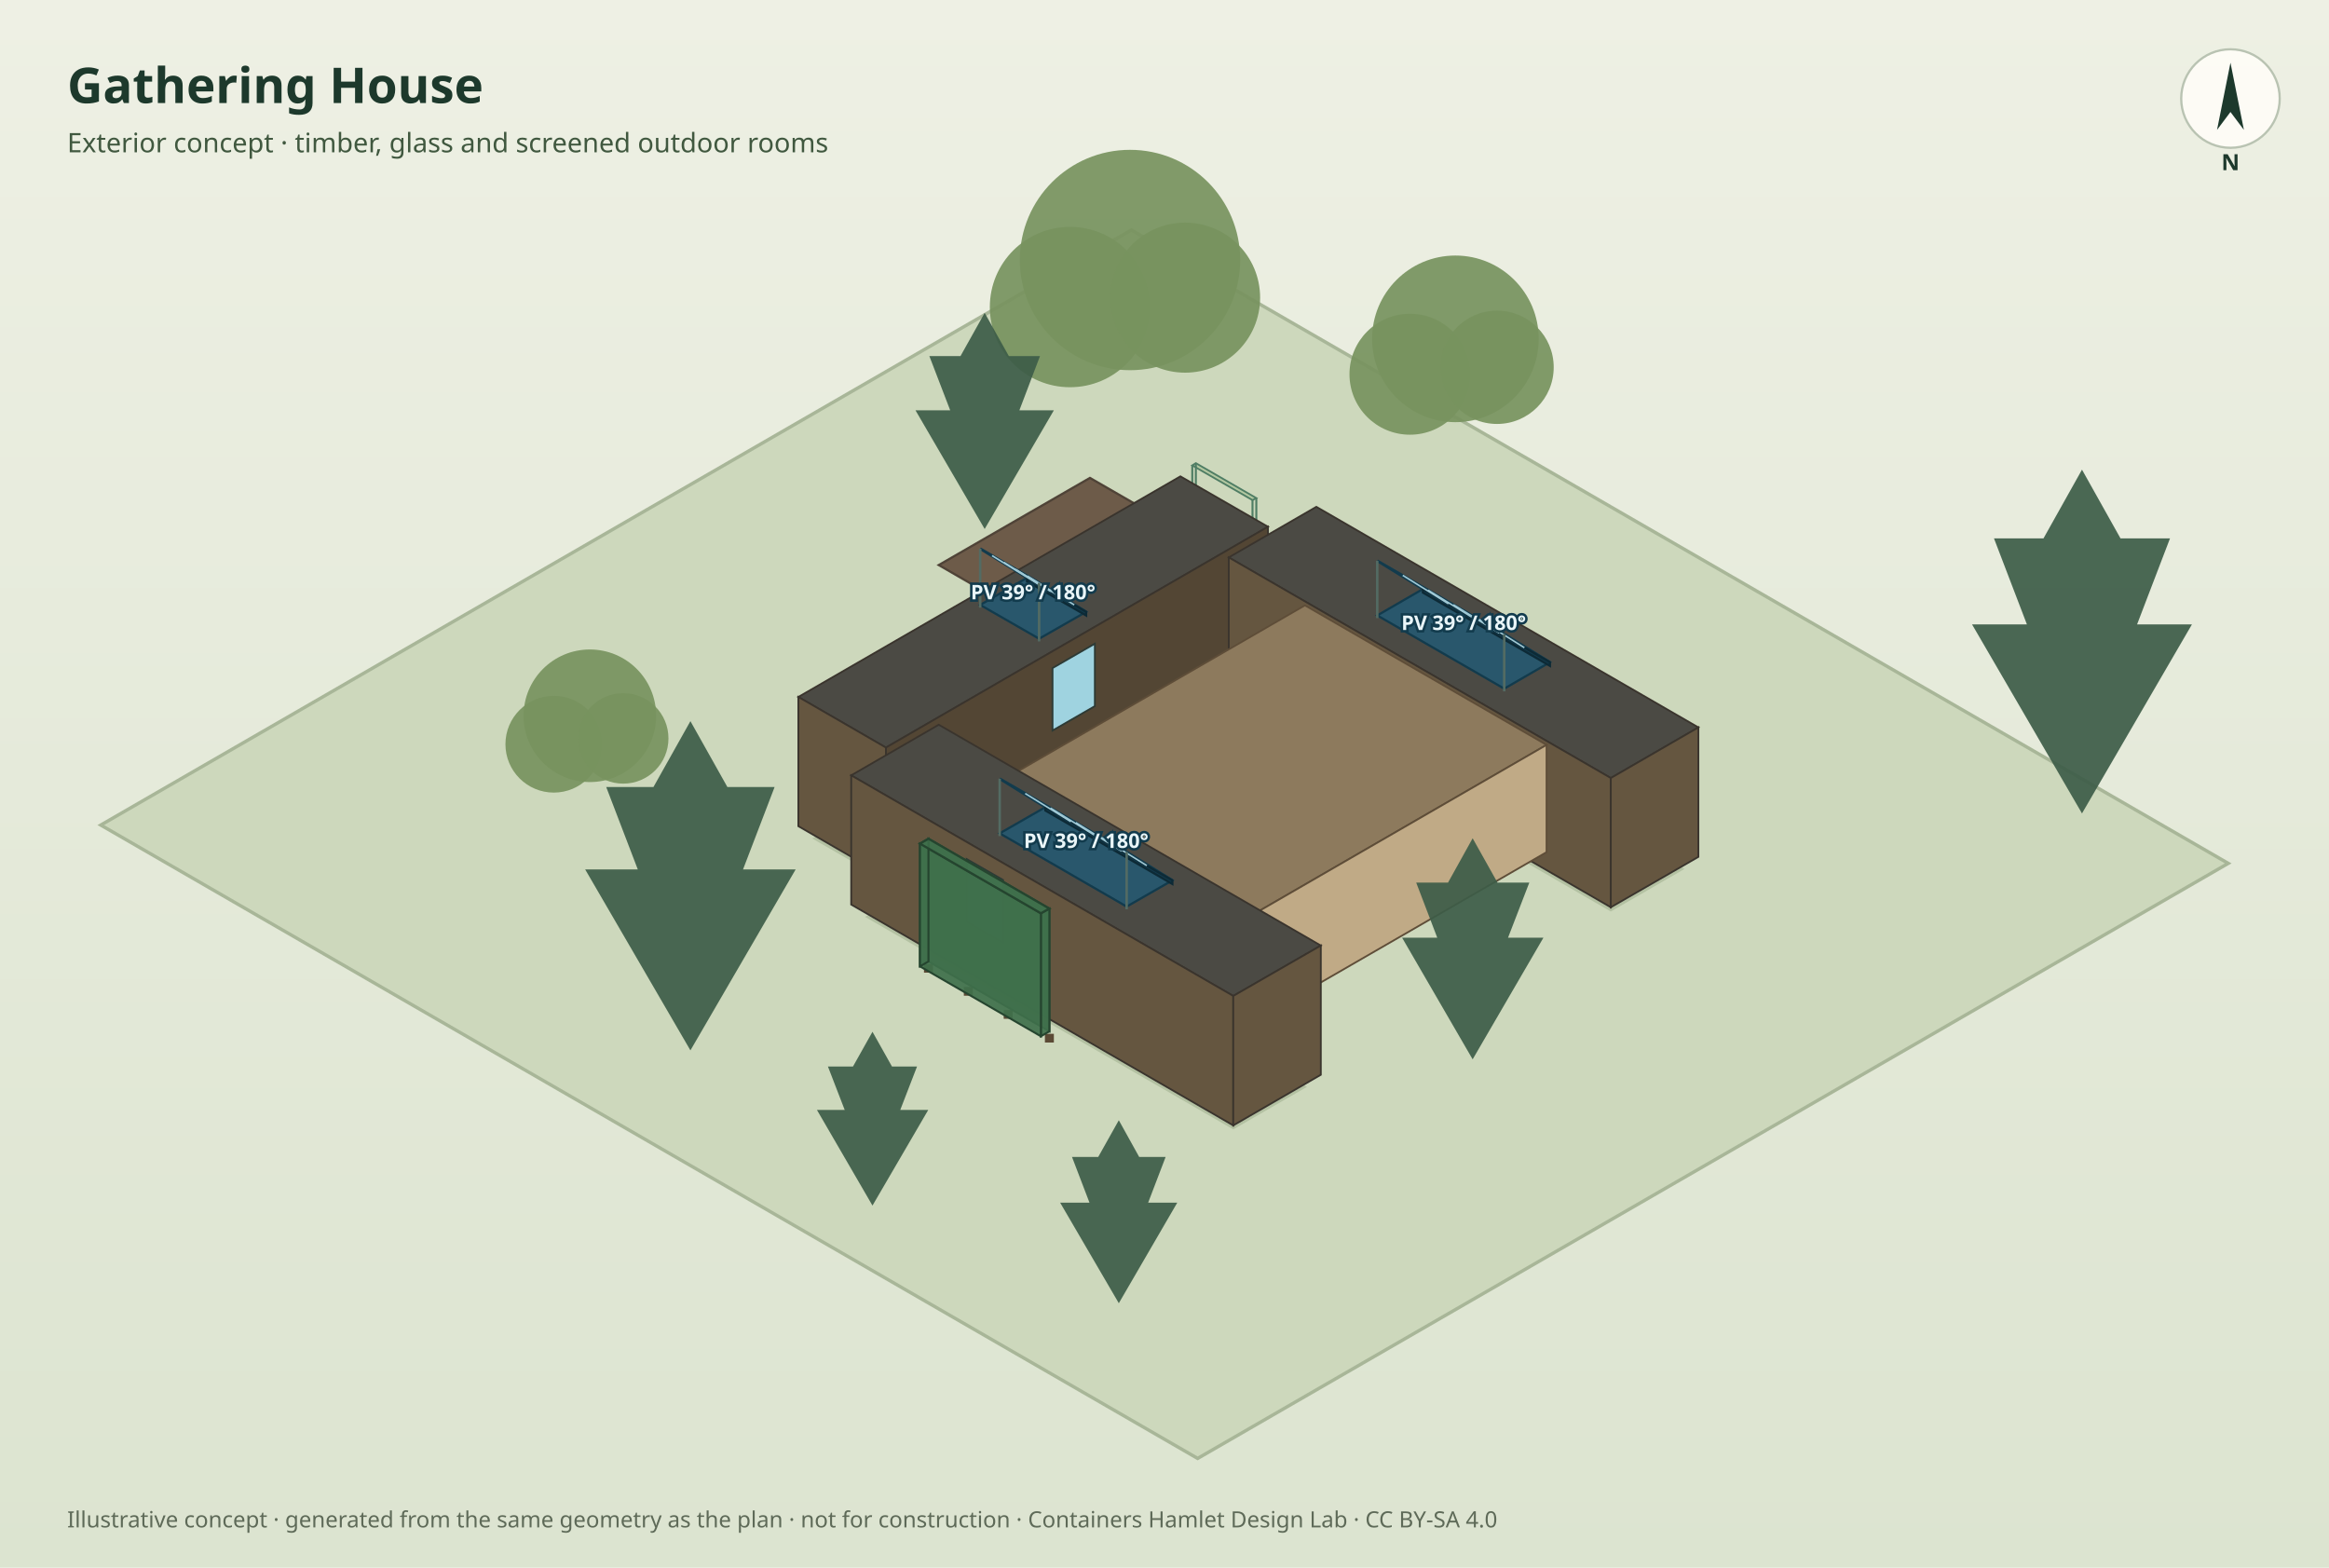
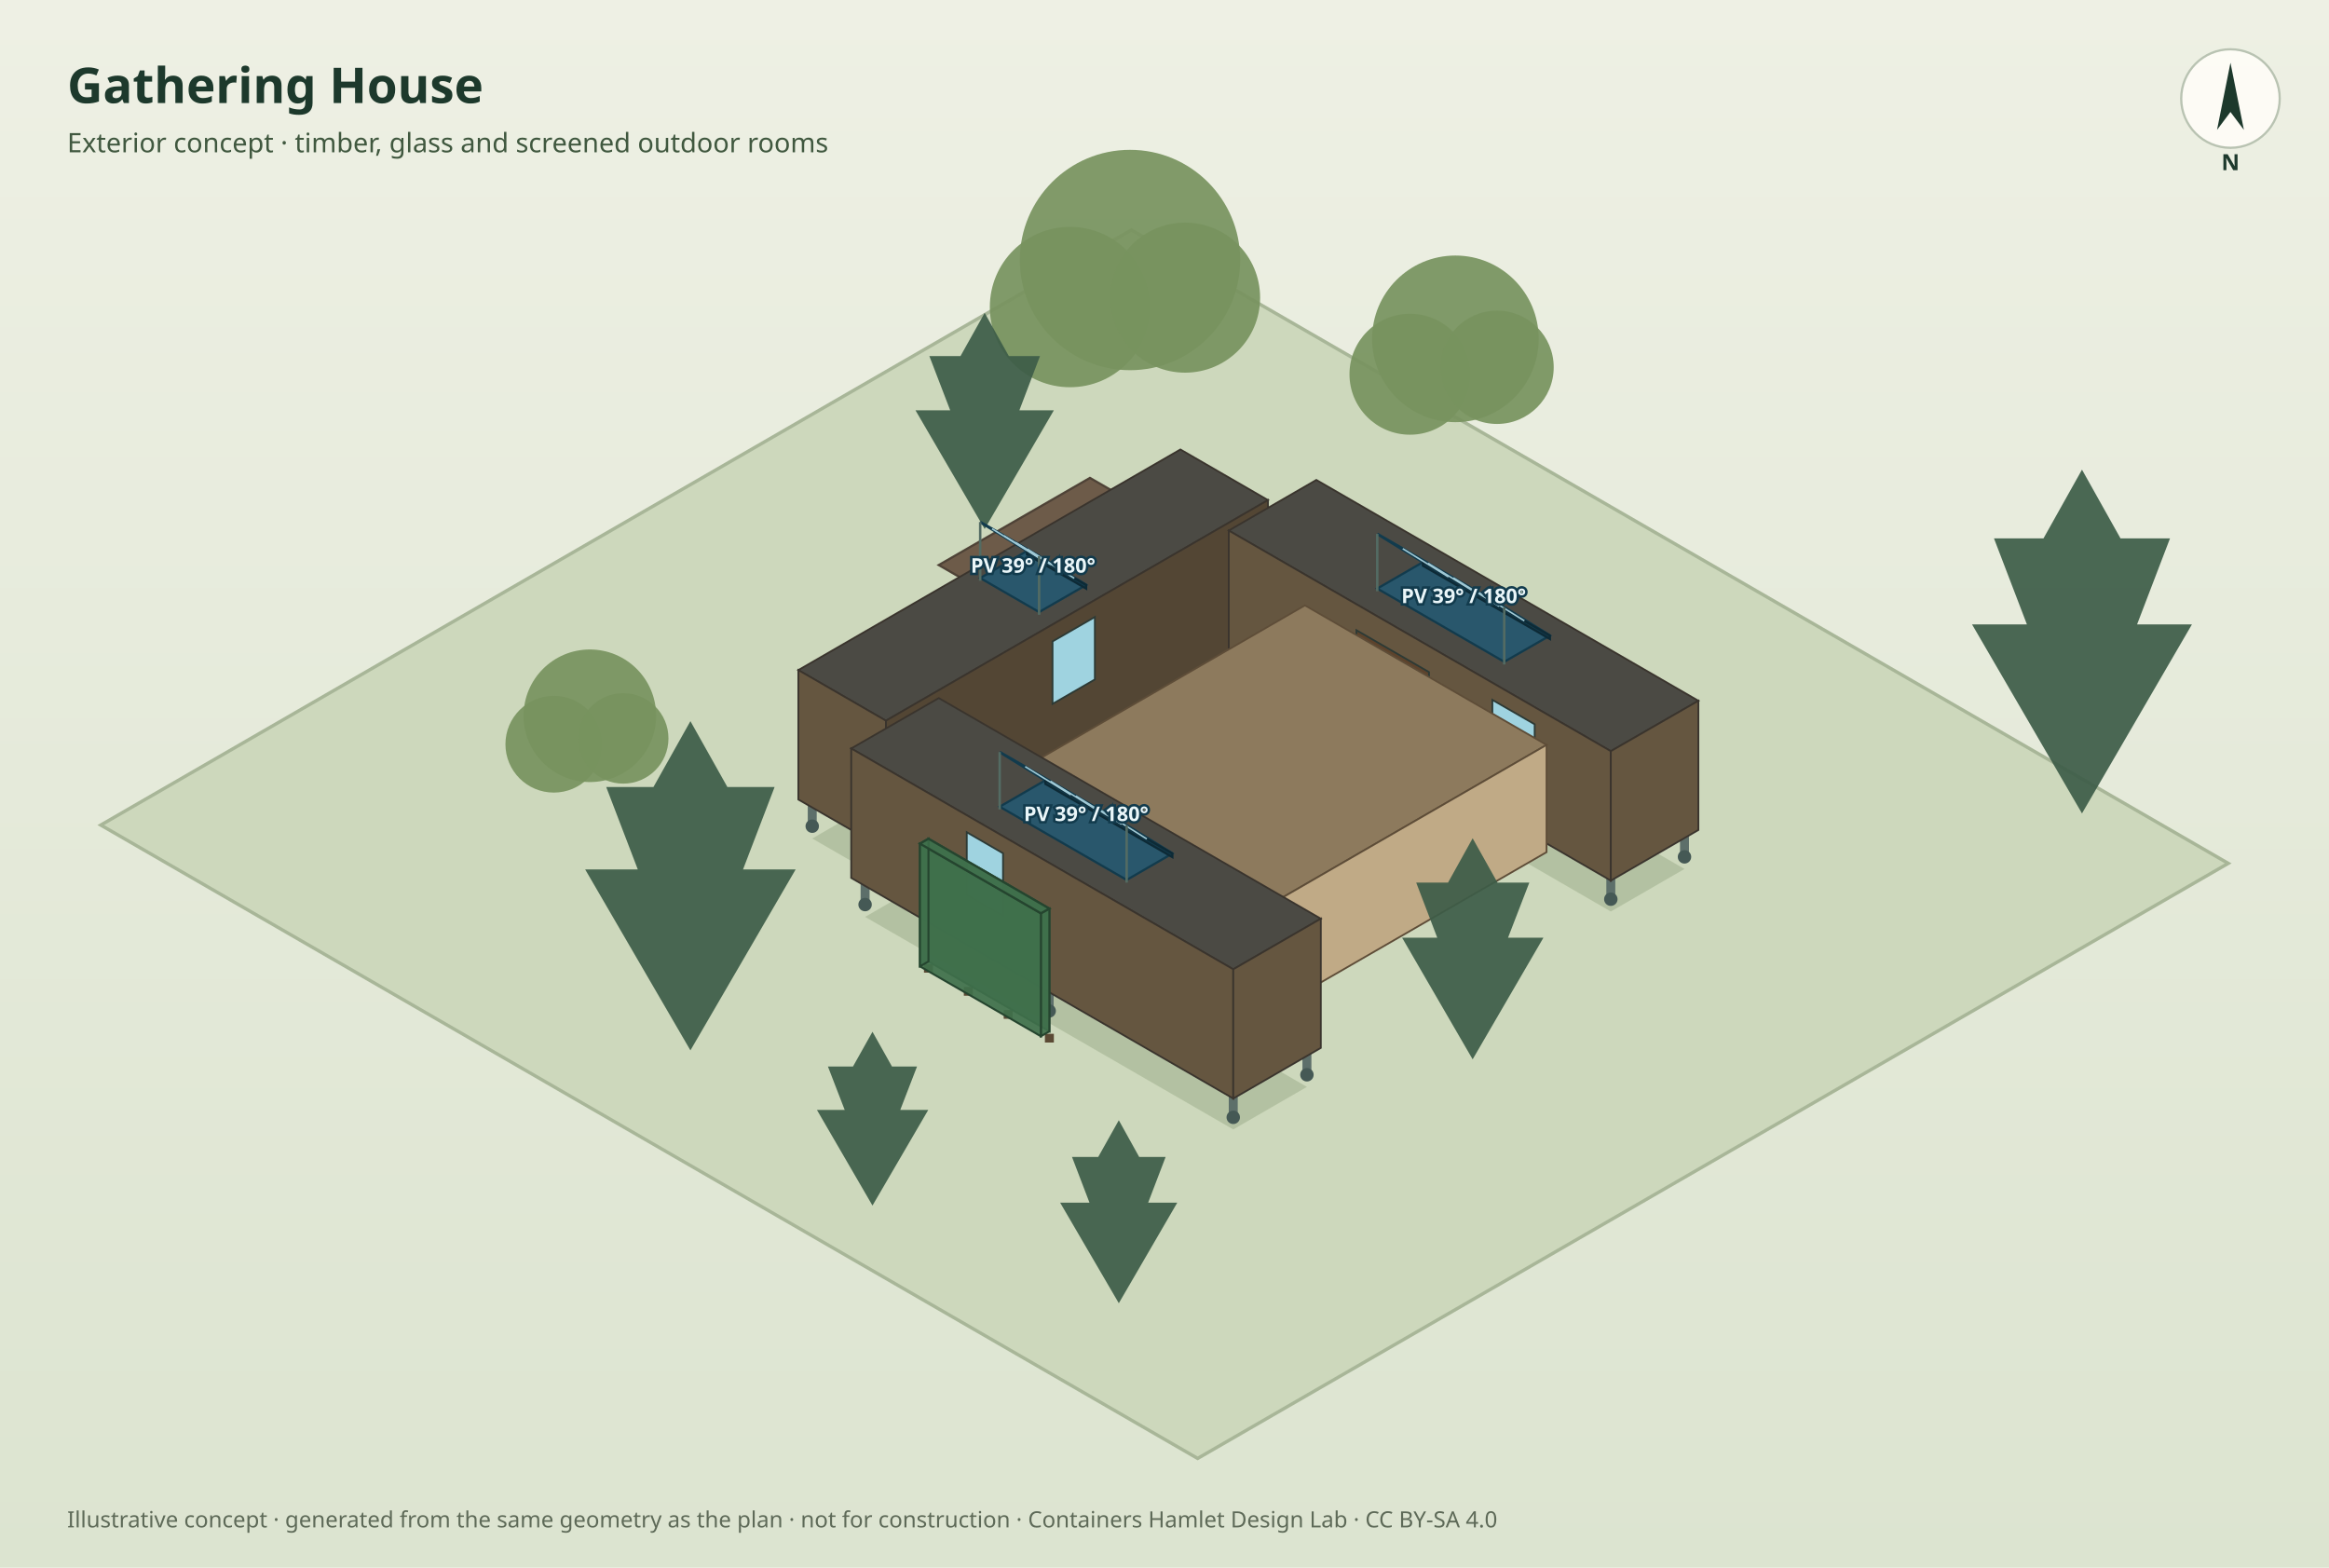
<svg xmlns="http://www.w3.org/2000/svg" viewBox="0 0 1040 700" role="img" aria-labelledby="concept-gathering-house-exterior-t concept-gathering-house-exterior-d">
  <defs>
    <linearGradient id="concept-gathering-house-exterior-sky" x1="0" y1="0" x2="0" y2="1">
      <stop offset="0" stop-color="#eef0e4" />
      <stop offset="1" stop-color="#dce4d0" />
    </linearGradient>
  </defs>
  <rect width="1040" height="700" fill="url(#concept-gathering-house-exterior-sky)" />
  <path d="M505.2 102.7L995 385.5L534.8 651.2L45 368.4Z" fill="#cdd8bc" stroke="#a8b698" stroke-width="1.5" />
  <g fill="#78935f" fill-opacity="0.92">
    <circle cx="504.6" cy="116.1" r="49.2" />
    <circle cx="477.8" cy="137.1" r="35.8" />
    <circle cx="529.2" cy="132.9" r="33.5" />
  </g>
  <g fill="#3d5d48" fill-opacity="0.92">
    <path d="M929.7 363.2L978.8 278.8L954.3 278.8L969 240.4L946.9 240.4L929.7 209.7L912.5 240.4L890.4 240.4L905.1 278.8L880.6 278.8Z" />
  </g>
  <g fill="#78935f" fill-opacity="0.92">
    <circle cx="649.9" cy="151.3" r="37.2" />
    <circle cx="629.6" cy="167.1" r="27" />
    <circle cx="668.5" cy="164" r="25.3" />
  </g>
  <g fill="#3d5d48" fill-opacity="0.92">
    <path d="M439.7 236.2L470.6 183.2L455.2 183.2L464.4 159L450.5 159L439.7 139.7L428.9 159L415 159L424.3 183.2L408.8 183.2Z" />
  </g>
  <path d="M561 280.2 559.3 281.1 532.4 265.6 534 264.6Z" fill="#9ab886" fill-opacity="0.3" stroke="#4f7d64" stroke-width="0.8" />
  <path d="M561 222.4 559.3 223.3 532.4 207.8 534 206.8Z" fill="#6f9d5b" fill-opacity="0.28" stroke="#4f7d64" stroke-width="0.8" />
  <path d="M561 280.2L561 222.4" stroke="#4f7d64" stroke-width="0.9" />
  <path d="M559.3 281.1L559.3 223.3" stroke="#4f7d64" stroke-width="0.9" />
  <path d="M532.4 265.6L532.4 207.8" stroke="#4f7d64" stroke-width="0.9" />
  <path d="M534 264.6L534 206.8" stroke="#4f7d64" stroke-width="0.9" />
  <path d="M486.7 261.4 419.2 300.3 405.7 292.6 473.2 253.6Z" fill="#c3a276" stroke="#8a6a44" stroke-width="1" />
  <path d="M513.6 277 446.2 315.9 419.2 300.3 486.7 261.4Z" fill="#b9976a" stroke="#806040" stroke-width="1" />
  <path d="M513.6 228.9 446.2 267.9 419.2 252.3 486.7 213.4Z" fill="#6d5b49" stroke="#4f4337" stroke-width="1" />
  <path d="M560 298.4 395.6 393.4 362.7 374.4 527.1 279.4Z" fill="#9eae8d" fill-opacity="0.55" />
-   <path d="M566.2 235.2 395.6 333.8 356.5 311.2 527.1 212.7Z" fill="#4b4a44" stroke="#3a342d" stroke-width="0.8" />
-   <path d="M566.2 293 395.6 391.5 395.6 333.8 566.2 235.2Z" fill="#534634" stroke="#3a342d" stroke-width="0.8" />
-   <path d="M395.6 391.5 356.5 368.9 356.5 311.2 395.6 333.8Z" fill="#655640" stroke="#3a342d" stroke-width="0.8" />
-   <path d="M488.9 315.3 470 326.2 470 298.3 488.9 287.4Z" fill="#9fd3e0" stroke="#2d3a35" stroke-width="0.8" />
-   <path d="M485 273.2 458.6 258 437.7 270.1 464 285.2Z" fill="#245a73" fill-opacity="0.85" stroke="#123b4d" stroke-width="1" />
-   <path d="M485 273.2 458.6 258 437.7 245 464 260.2Z" fill="#2f6d88" fill-opacity="0.9" stroke="#123b4d" stroke-width="1.2" />
-   <path d="M485 273.2 458.6 258 458.6 259.6 485 274.8Z" fill="#123b4d" stroke="#0d2a36" stroke-width="1" />
-   <line x1="479.7" y1="270.1" x2="458.8" y2="257.2" stroke="#9fc9d6" stroke-width="0.7" />
-   <line x1="474.4" y1="267.1" x2="453.5" y2="254.2" stroke="#9fc9d6" stroke-width="0.7" />
-   <line x1="469.2" y1="264.1" x2="448.3" y2="251.1" stroke="#9fc9d6" stroke-width="0.7" />
-   <line x1="463.9" y1="261" x2="443" y2="248.1" stroke="#9fc9d6" stroke-width="0.7" />
-   <line x1="437.7" y1="271.3" x2="437.7" y2="245" stroke="#536b63" stroke-width="1.1" />
-   <line x1="464" y1="286.4" x2="464" y2="260.2" stroke="#536b63" stroke-width="1.1" />
-   <text x="461.3" y="267.6" text-anchor="middle" font-family="system-ui, sans-serif" font-size="9" font-weight="800" fill="#eaf6f9" stroke="#123b4d" stroke-width="2.2" paint-order="stroke">PV 39° / 180°</text>
+   <line x1="560" y1="293" x2="560" y2="281" stroke="#5d6f6a" stroke-width="4" />
+   <circle cx="560" cy="293" r="3" fill="#455955" />
+   <line x1="395.6" y1="387.9" x2="395.6" y2="376" stroke="#5d6f6a" stroke-width="4" />
+   <circle cx="395.6" cy="387.9" r="3" fill="#455955" />
+   <line x1="362.7" y1="368.9" x2="362.7" y2="357" stroke="#5d6f6a" stroke-width="4" />
+   <circle cx="362.7" cy="368.9" r="3" fill="#455955" />
+   <line x1="527.1" y1="274" x2="527.1" y2="262" stroke="#5d6f6a" stroke-width="4" />
+   <circle cx="527.1" cy="274" r="3" fill="#455955" />
+   <line x1="477.8" y1="340.4" x2="477.8" y2="328.5" stroke="#5d6f6a" stroke-width="4" />
+   <circle cx="477.8" cy="340.4" r="3" fill="#455955" />
+   <line x1="444.9" y1="321.5" x2="444.9" y2="309.5" stroke="#5d6f6a" stroke-width="4" />
+   <circle cx="444.9" cy="321.5" r="3" fill="#455955" />
+   <path d="M566.2 223.3 395.6 321.8 356.5 299.2 527.1 200.7Z" fill="#4b4a44" stroke="#3a342d" stroke-width="0.8" />
+   <path d="M566.2 281 395.6 379.5 395.6 321.8 566.2 223.3Z" fill="#534634" stroke="#3a342d" stroke-width="0.8" />
+   <path d="M395.6 379.5 356.5 357 356.5 299.2 395.6 321.8Z" fill="#655640" stroke="#3a342d" stroke-width="0.8" />
+   <path d="M488.9 303.4 470 314.3 470 286.4 488.9 275.5Z" fill="#9fd3e0" stroke="#2d3a35" stroke-width="0.8" />
+   <path d="M485 261.2 458.6 246 437.7 258.1 464 273.3Z" fill="#245a73" fill-opacity="0.85" stroke="#123b4d" stroke-width="1" />
+   <path d="M485 261.2 458.6 246 437.7 233.1 464 248.3Z" fill="#2f6d88" fill-opacity="0.9" stroke="#123b4d" stroke-width="1.2" />
+   <path d="M485 261.2 458.6 246 458.6 247.6 485 262.8Z" fill="#123b4d" stroke="#0d2a36" stroke-width="1" />
+   <line x1="479.7" y1="258.2" x2="458.8" y2="245.2" stroke="#9fc9d6" stroke-width="0.7" />
+   <line x1="474.4" y1="255.1" x2="453.5" y2="242.2" stroke="#9fc9d6" stroke-width="0.7" />
+   <line x1="469.2" y1="252.1" x2="448.3" y2="239.2" stroke="#9fc9d6" stroke-width="0.7" />
+   <line x1="463.9" y1="249.1" x2="443" y2="236.1" stroke="#9fc9d6" stroke-width="0.7" />
+   <line x1="437.7" y1="259.3" x2="437.7" y2="233.1" stroke="#536b63" stroke-width="1.1" />
+   <line x1="464" y1="274.5" x2="464" y2="248.3" stroke="#536b63" stroke-width="1.1" />
+   <text x="461.3" y="255.7" text-anchor="middle" font-family="system-ui, sans-serif" font-size="9" font-weight="800" fill="#eaf6f9" stroke="#123b4d" stroke-width="2.2" paint-order="stroke">PV 39° / 180°</text>
  <path d="M587.8 293.1 752.2 388 719.3 407 554.9 312Z" fill="#9eae8d" fill-opacity="0.55" />
-   <path d="M587.8 226.3 758.4 324.8 719.3 347.4 548.7 248.9Z" fill="#4b4a44" stroke="#3a342d" stroke-width="0.8" />
-   <path d="M548.7 306.6 719.3 405.1 719.3 347.4 548.7 248.9Z" fill="#655640" stroke="#3a342d" stroke-width="0.8" />
-   <path d="M758.4 382.6 719.3 405.1 719.3 347.4 758.4 324.8Z" fill="#655640" stroke="#3a342d" stroke-width="0.8" />
-   <path d="M605.7 335.2 638.1 353.9 638.1 312.1 605.7 293.4Z" fill="#5d432c" stroke="#2d3a35" stroke-width="0.8" />
-   <path d="M666.4 352.3 685.3 363.2 685.3 335.3 666.4 324.4Z" fill="#9fd3e0" stroke="#2d3a35" stroke-width="0.8" />
-   <path d="M692.1 295.7 635.4 263 615 274.8 671.7 307.5Z" fill="#245a73" fill-opacity="0.85" stroke="#123b4d" stroke-width="1" />
-   <path d="M692.1 295.7 635.4 263 615 250.4 671.7 283.1Z" fill="#2f6d88" fill-opacity="0.9" stroke="#123b4d" stroke-width="1.2" />
-   <path d="M692.1 295.7 635.4 263 635.4 264.6 692.1 297.3Z" fill="#123b4d" stroke="#0d2a36" stroke-width="1" />
-   <line x1="680.7" y1="289.2" x2="660.4" y2="276.5" stroke="#9fc9d6" stroke-width="0.7" />
-   <line x1="669.4" y1="282.6" x2="649" y2="270" stroke="#9fc9d6" stroke-width="0.7" />
-   <line x1="658.1" y1="276.1" x2="637.7" y2="263.5" stroke="#9fc9d6" stroke-width="0.7" />
-   <line x1="646.8" y1="269.6" x2="626.4" y2="256.9" stroke="#9fc9d6" stroke-width="0.7" />
-   <line x1="615" y1="276" x2="615" y2="250.4" stroke="#536b63" stroke-width="1.1" />
-   <line x1="671.7" y1="308.7" x2="671.7" y2="283.1" stroke="#536b63" stroke-width="1.1" />
-   <text x="653.6" y="281.3" text-anchor="middle" font-family="system-ui, sans-serif" font-size="9" font-weight="800" fill="#eaf6f9" stroke="#123b4d" stroke-width="2.2" paint-order="stroke">PV 39° / 180°</text>
+   <line x1="587.8" y1="287.6" x2="587.8" y2="275.7" stroke="#5d6f6a" stroke-width="4" />
+   <circle cx="587.8" cy="287.6" r="3" fill="#455955" />
+   <line x1="752.2" y1="382.6" x2="752.2" y2="370.6" stroke="#5d6f6a" stroke-width="4" />
+   <circle cx="752.2" cy="382.6" r="3" fill="#455955" />
+   <line x1="719.3" y1="401.5" x2="719.3" y2="389.6" stroke="#5d6f6a" stroke-width="4" />
+   <circle cx="719.3" cy="401.5" r="3" fill="#455955" />
+   <line x1="554.9" y1="306.6" x2="554.9" y2="294.6" stroke="#5d6f6a" stroke-width="4" />
+   <circle cx="554.9" cy="306.6" r="3" fill="#455955" />
+   <line x1="670" y1="335.1" x2="670" y2="323.1" stroke="#5d6f6a" stroke-width="4" />
+   <circle cx="670" cy="335.1" r="3" fill="#455955" />
+   <line x1="637.1" y1="354.1" x2="637.1" y2="342.1" stroke="#5d6f6a" stroke-width="4" />
+   <circle cx="637.1" cy="354.1" r="3" fill="#455955" />
+   <path d="M587.8 214.3 758.4 312.9 719.3 335.4 548.7 236.9Z" fill="#4b4a44" stroke="#3a342d" stroke-width="0.8" />
+   <path d="M548.7 294.6 719.3 393.2 719.3 335.4 548.7 236.9Z" fill="#655640" stroke="#3a342d" stroke-width="0.8" />
+   <path d="M758.4 370.6 719.3 393.2 719.3 335.4 758.4 312.9Z" fill="#655640" stroke="#3a342d" stroke-width="0.8" />
+   <path d="M605.7 323.3 638.1 342 638.1 300.1 605.7 281.4Z" fill="#5d432c" stroke="#2d3a35" stroke-width="0.8" />
+   <path d="M666.4 340.4 685.3 351.3 685.3 323.4 666.4 312.5Z" fill="#9fd3e0" stroke="#2d3a35" stroke-width="0.8" />
+   <path d="M692.1 283.8 635.4 251 615 262.8 671.7 295.5Z" fill="#245a73" fill-opacity="0.85" stroke="#123b4d" stroke-width="1" />
+   <path d="M692.1 283.8 635.4 251 615 238.4 671.7 271.1Z" fill="#2f6d88" fill-opacity="0.9" stroke="#123b4d" stroke-width="1.2" />
+   <path d="M692.1 283.8 635.4 251 635.4 252.6 692.1 285.3Z" fill="#123b4d" stroke="#0d2a36" stroke-width="1" />
+   <line x1="680.7" y1="277.2" x2="660.4" y2="264.6" stroke="#9fc9d6" stroke-width="0.7" />
+   <line x1="669.4" y1="270.7" x2="649" y2="258" stroke="#9fc9d6" stroke-width="0.7" />
+   <line x1="658.1" y1="264.1" x2="637.7" y2="251.5" stroke="#9fc9d6" stroke-width="0.7" />
+   <line x1="646.8" y1="257.6" x2="626.4" y2="245" stroke="#9fc9d6" stroke-width="0.7" />
+   <line x1="615" y1="264" x2="615" y2="238.4" stroke="#536b63" stroke-width="1.1" />
+   <line x1="671.7" y1="296.7" x2="671.7" y2="271.1" stroke="#536b63" stroke-width="1.1" />
+   <text x="653.6" y="269.3" text-anchor="middle" font-family="system-ui, sans-serif" font-size="9" font-weight="800" fill="#eaf6f9" stroke="#123b4d" stroke-width="2.2" paint-order="stroke">PV 39° / 180°</text>
  <path d="M582.7 270.3 690.6 332.6 555.8 410.5 447.9 348.2Z" fill="#8d7a5d" stroke="#5e4d38" stroke-width="0.8" />
  <path d="M447.9 396 555.8 458.3 555.8 410.5 447.9 348.2Z" fill="#c0aa86" stroke="#5e4d38" stroke-width="0.8" />
  <path d="M690.6 380.5 555.8 458.3 555.8 410.5 690.6 332.6Z" fill="#c0aa86" stroke="#5e4d38" stroke-width="0.8" />
  <path d="M447.9 396 555.8 458.3 555.8 410.5 447.9 348.2Z" fill="#6b9277" fill-opacity="0.18" stroke="#4f7d64" stroke-width="1" />
  <path d="M419.2 390.4 583.6 485.3 550.7 504.3 386.3 409.4Z" fill="#9eae8d" fill-opacity="0.55" />
-   <path d="M419.2 323.6 589.8 422.2 550.7 444.7 380.1 346.2Z" fill="#4b4a44" stroke="#3a342d" stroke-width="0.8" />
-   <path d="M380.1 403.9 550.7 502.5 550.7 444.7 380.1 346.2Z" fill="#655640" stroke="#3a342d" stroke-width="0.8" />
-   <path d="M589.8 479.9 550.7 502.5 550.7 444.7 589.8 422.2Z" fill="#655640" stroke="#3a342d" stroke-width="0.8" />
-   <path d="M431.7 411.5 447.9 420.9 447.9 392.9 431.7 383.6Z" fill="#9fd3e0" stroke="#2d3a35" stroke-width="0.8" />
-   <path d="M523.5 393.1 466.8 360.4 446.4 372.1 503.1 404.8Z" fill="#245a73" fill-opacity="0.85" stroke="#123b4d" stroke-width="1" />
-   <path d="M523.5 393.1 466.8 360.4 446.4 347.7 503.1 380.4Z" fill="#2f6d88" fill-opacity="0.9" stroke="#123b4d" stroke-width="1.2" />
-   <path d="M523.5 393.1 466.8 360.4 466.8 361.9 523.5 394.7Z" fill="#123b4d" stroke="#0d2a36" stroke-width="1" />
-   <line x1="512.1" y1="386.5" x2="491.8" y2="373.9" stroke="#9fc9d6" stroke-width="0.7" />
-   <line x1="500.8" y1="380" x2="480.4" y2="367.3" stroke="#9fc9d6" stroke-width="0.7" />
-   <line x1="489.5" y1="373.4" x2="469.1" y2="360.8" stroke="#9fc9d6" stroke-width="0.7" />
-   <line x1="478.2" y1="366.9" x2="457.8" y2="354.3" stroke="#9fc9d6" stroke-width="0.7" />
-   <line x1="446.4" y1="373.3" x2="446.4" y2="347.7" stroke="#536b63" stroke-width="1.1" />
-   <line x1="503.1" y1="406" x2="503.1" y2="380.4" stroke="#536b63" stroke-width="1.1" />
-   <text x="485" y="378.6" text-anchor="middle" font-family="system-ui, sans-serif" font-size="9" font-weight="800" fill="#eaf6f9" stroke="#123b4d" stroke-width="2.2" paint-order="stroke">PV 39° / 180°</text>
+   <line x1="419.2" y1="385" x2="419.2" y2="373" stroke="#5d6f6a" stroke-width="4" />
+   <circle cx="419.2" cy="385" r="3" fill="#455955" />
+   <line x1="583.6" y1="479.9" x2="583.6" y2="467.9" stroke="#5d6f6a" stroke-width="4" />
+   <circle cx="583.6" cy="479.9" r="3" fill="#455955" />
+   <line x1="550.7" y1="498.9" x2="550.7" y2="486.9" stroke="#5d6f6a" stroke-width="4" />
+   <circle cx="550.7" cy="498.9" r="3" fill="#455955" />
+   <line x1="386.3" y1="403.9" x2="386.3" y2="392" stroke="#5d6f6a" stroke-width="4" />
+   <circle cx="386.3" cy="403.9" r="3" fill="#455955" />
+   <line x1="501.4" y1="432.4" x2="501.4" y2="420.5" stroke="#5d6f6a" stroke-width="4" />
+   <circle cx="501.4" cy="432.4" r="3" fill="#455955" />
+   <line x1="468.5" y1="451.4" x2="468.5" y2="439.4" stroke="#5d6f6a" stroke-width="4" />
+   <circle cx="468.5" cy="451.4" r="3" fill="#455955" />
+   <path d="M419.2 311.7 589.8 410.2 550.7 432.8 380.1 334.2Z" fill="#4b4a44" stroke="#3a342d" stroke-width="0.8" />
+   <path d="M380.1 392 550.7 490.5 550.7 432.8 380.1 334.2Z" fill="#655640" stroke="#3a342d" stroke-width="0.8" />
+   <path d="M589.8 467.9 550.7 490.5 550.7 432.8 589.8 410.2Z" fill="#655640" stroke="#3a342d" stroke-width="0.8" />
+   <path d="M431.7 399.5 447.9 408.9 447.9 381 431.7 371.6Z" fill="#9fd3e0" stroke="#2d3a35" stroke-width="0.8" />
+   <path d="M523.5 381.1 466.8 348.4 446.4 360.2 503.1 392.9Z" fill="#245a73" fill-opacity="0.85" stroke="#123b4d" stroke-width="1" />
+   <path d="M523.5 381.1 466.8 348.4 446.4 335.8 503.1 368.5Z" fill="#2f6d88" fill-opacity="0.9" stroke="#123b4d" stroke-width="1.2" />
+   <path d="M523.5 381.1 466.8 348.4 466.8 350 523.5 382.7Z" fill="#123b4d" stroke="#0d2a36" stroke-width="1" />
+   <line x1="512.1" y1="374.6" x2="491.8" y2="361.9" stroke="#9fc9d6" stroke-width="0.7" />
+   <line x1="500.8" y1="368" x2="480.4" y2="355.4" stroke="#9fc9d6" stroke-width="0.7" />
+   <line x1="489.5" y1="361.5" x2="469.1" y2="348.8" stroke="#9fc9d6" stroke-width="0.7" />
+   <line x1="478.2" y1="354.9" x2="457.8" y2="342.3" stroke="#9fc9d6" stroke-width="0.7" />
+   <line x1="446.4" y1="361.4" x2="446.4" y2="335.8" stroke="#536b63" stroke-width="1.1" />
+   <line x1="503.1" y1="394.1" x2="503.1" y2="368.5" stroke="#536b63" stroke-width="1.1" />
+   <text x="485" y="366.6" text-anchor="middle" font-family="system-ui, sans-serif" font-size="9" font-weight="800" fill="#eaf6f9" stroke="#123b4d" stroke-width="2.2" paint-order="stroke">PV 39° / 180°</text>
  <line x1="414.6" y1="434.3" x2="414.6" y2="430.5" stroke="#5b4a35" stroke-width="4" />
  <line x1="432.4" y1="444.6" x2="432.4" y2="440.7" stroke="#5b4a35" stroke-width="4" />
  <line x1="450.2" y1="454.9" x2="450.2" y2="451" stroke="#5b4a35" stroke-width="4" />
  <line x1="468.6" y1="465.5" x2="468.6" y2="461.6" stroke="#5b4a35" stroke-width="4" />
  <path d="M414.6 429.3 468.6 460.5 468.6 405.7 414.6 374.5Z" fill="#3f704b" fill-opacity="0.92" stroke="#25452f" stroke-width="0.9" />
  <path d="M468.6 460.5 464.8 462.7 464.8 407.8 468.6 405.7Z" fill="#3f704b" fill-opacity="0.92" stroke="#25452f" stroke-width="0.9" />
  <path d="M464.8 462.7 410.8 431.5 410.8 376.7 464.8 407.8Z" fill="#3f704b" fill-opacity="0.92" stroke="#25452f" stroke-width="0.9" />
  <path d="M410.8 431.5 414.6 429.3 414.6 374.5 410.8 376.7Z" fill="#3f704b" fill-opacity="0.92" stroke="#25452f" stroke-width="0.9" />
  <path d="M414.6 374.5 468.6 405.7 464.8 407.8 410.8 376.7Z" fill="#3f704b" fill-opacity="0.8" stroke="#25452f" stroke-width="1" />
  <g fill="#3d5d48" fill-opacity="0.92">
    <path d="M657.6 473L689.2 418.7L673.4 418.7L682.9 394.1L668.7 394.1L657.6 374.3L646.6 394.1L632.4 394.1L641.8 418.7L626.1 418.7Z" />
  </g>
  <g fill="#3d5d48" fill-opacity="0.92">
    <path d="M308.3 469L355.3 388.2L331.8 388.2L345.9 351.4L324.8 351.4L308.3 322L291.8 351.4L270.7 351.4L284.8 388.2L261.3 388.2Z" />
  </g>
  <g fill="#3d5d48" fill-opacity="0.92">
    <path d="M499.6 581.9L525.7 537L512.7 537L520.5 516.6L508.7 516.6L499.6 500.2L490.4 516.6L478.7 516.6L486.5 537L473.4 537Z" />
  </g>
  <g fill="#3d5d48" fill-opacity="0.92">
    <path d="M389.6 538.3L414.5 495.6L402 495.6L409.5 476.2L398.3 476.2L389.6 460.7L380.9 476.2L369.7 476.2L377.2 495.6L364.8 495.6Z" />
  </g>
  <g fill="#78935f" fill-opacity="0.92">
    <circle cx="263.4" cy="319.6" r="29.6" />
    <circle cx="247.3" cy="332.3" r="21.6" />
    <circle cx="278.3" cy="329.7" r="20.2" />
  </g>
  <text x="30" y="46" font-family="system-ui, sans-serif" font-size="22" font-weight="800" fill="#1d392c">Gathering House</text>
  <text x="30" y="68" font-family="system-ui, sans-serif" font-size="12" fill="#40583f">Exterior concept · timber, glass and screened outdoor rooms</text>
  <g aria-hidden="true">
    <circle cx="996" cy="44" r="22" fill="#fffdf7" fill-opacity="0.9" stroke="#b9c3b2" />
    <path d="M996 28l6 30l-6 -8l-6 8z" fill="#1d392c" />
    <text x="996" y="76" text-anchor="middle" font-size="10" font-weight="700" font-family="system-ui, sans-serif" fill="#1d392c">N</text>
  </g>
  <text x="30" y="682" font-family="system-ui, sans-serif" font-size="10" fill="#5e6a58">Illustrative concept · generated from the same geometry as the plan · not for construction · Containers Hamlet Design Lab · CC BY-SA 4.0</text>
</svg>
